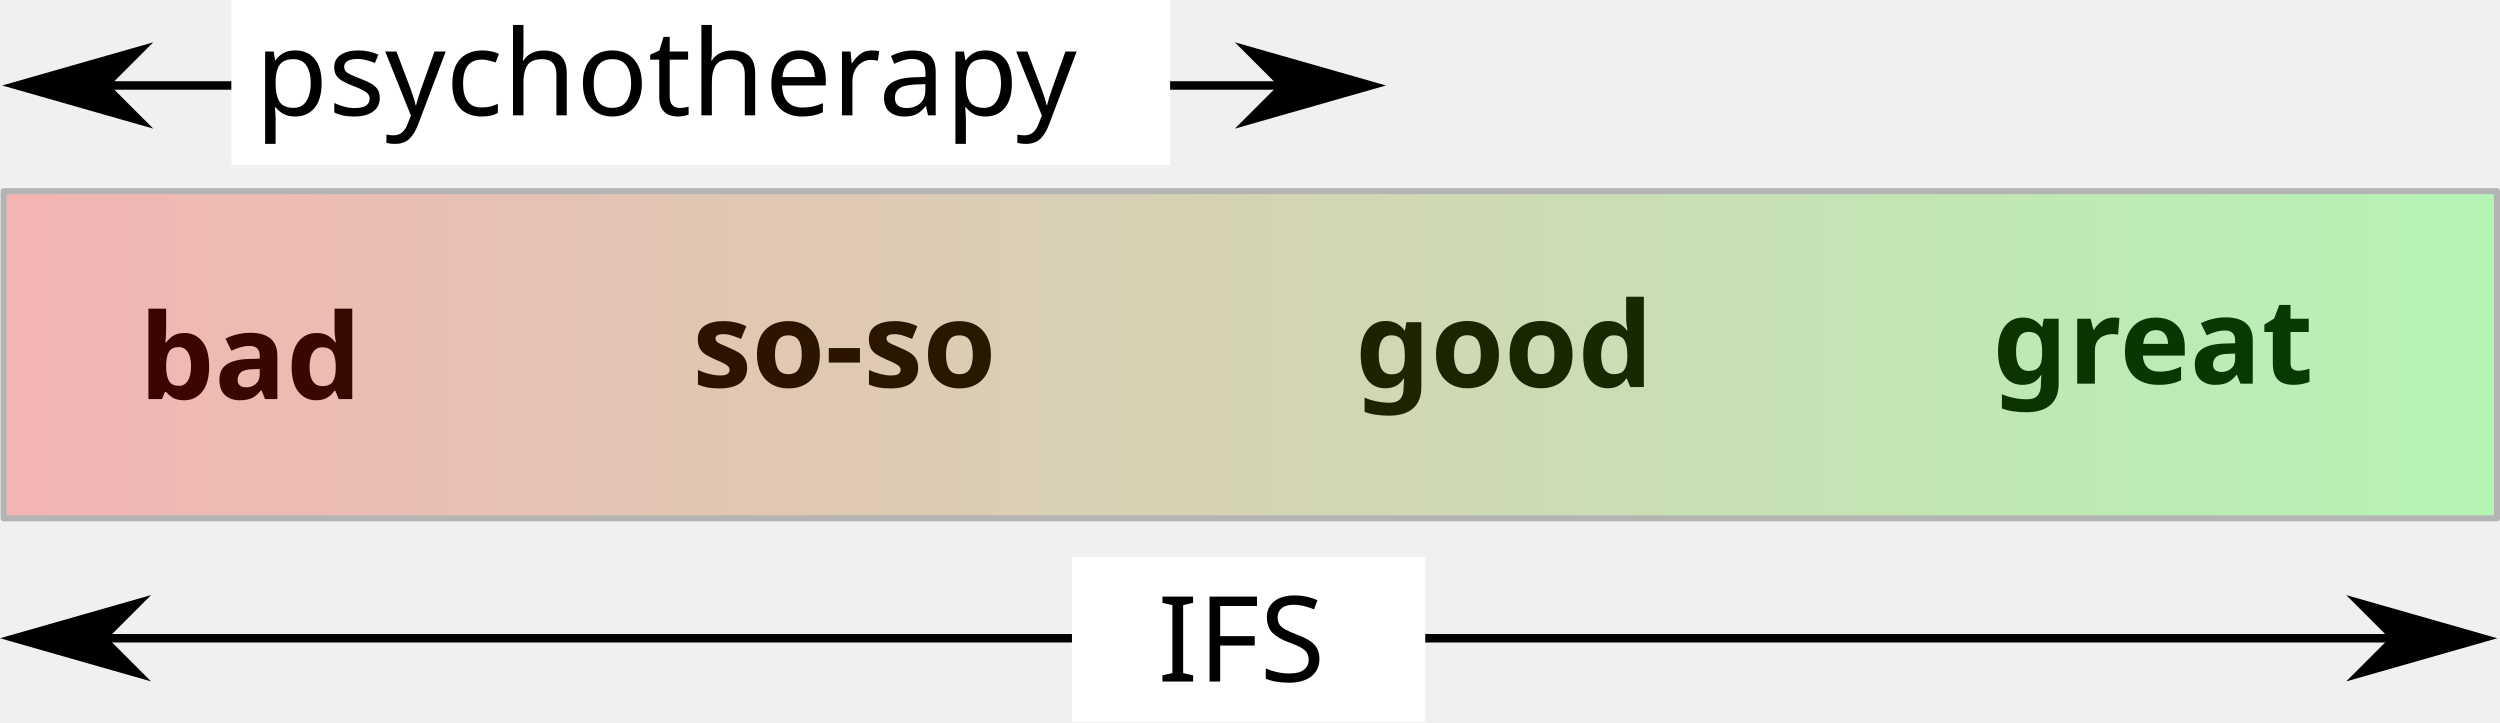
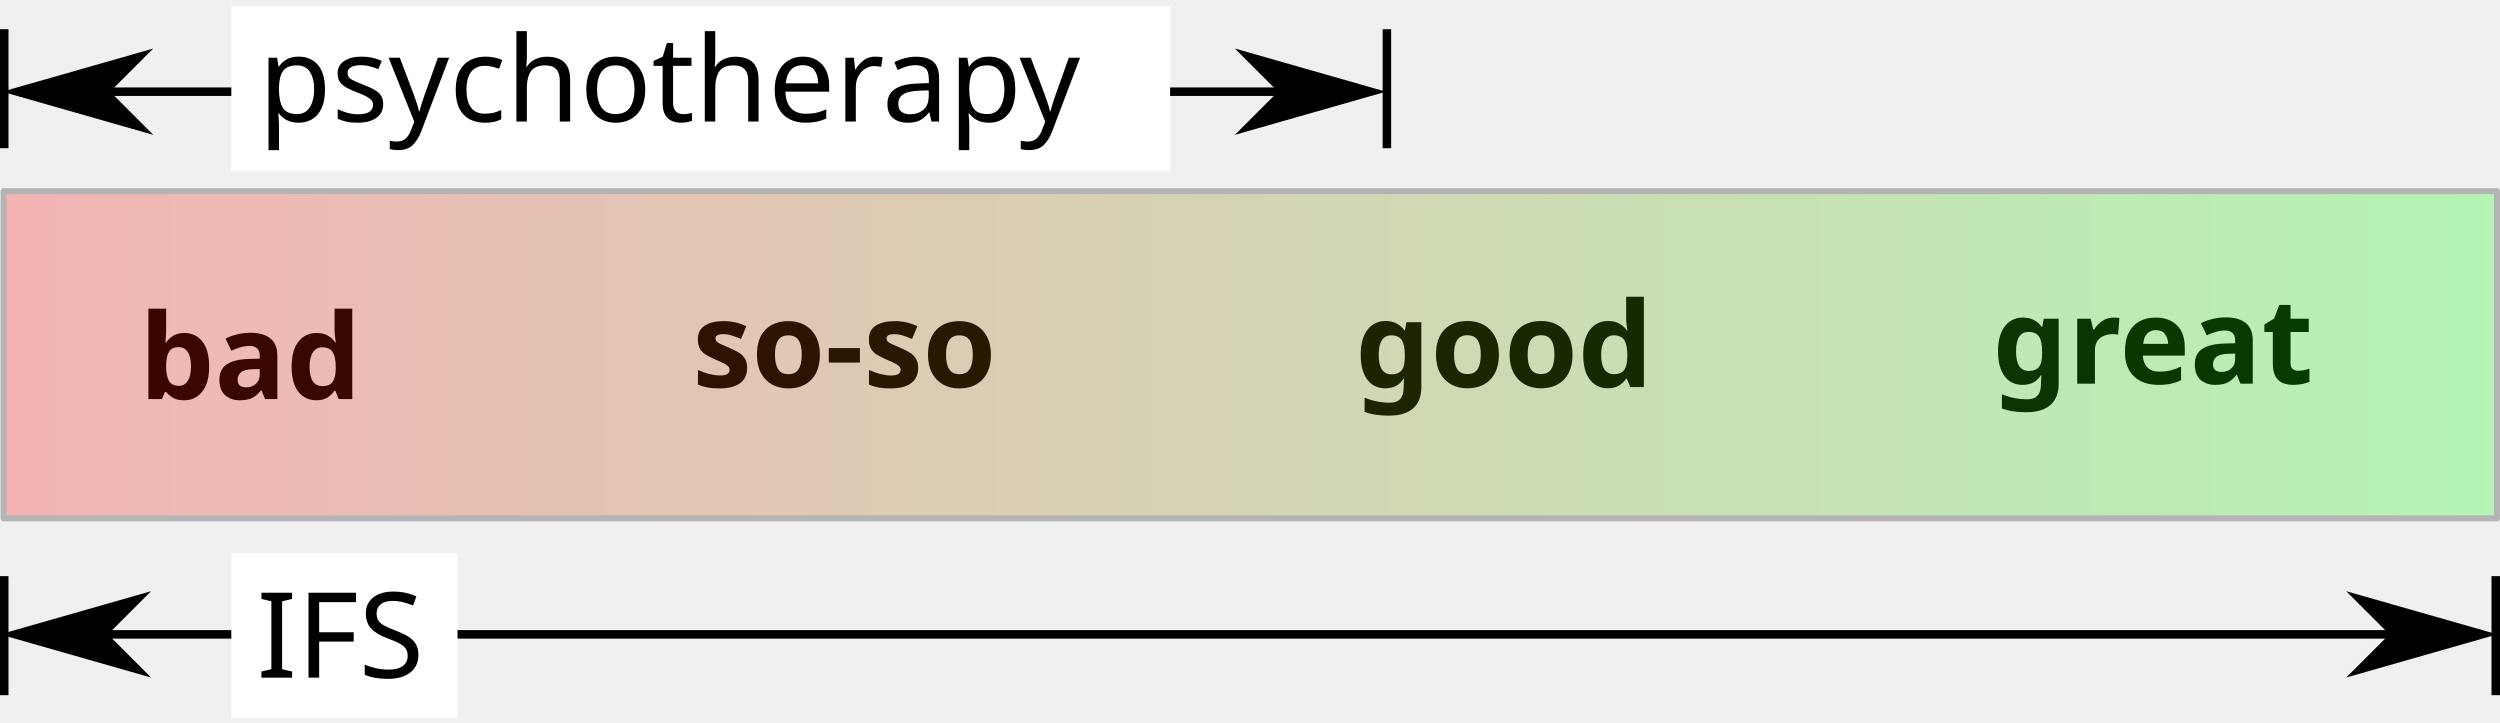
<svg xmlns="http://www.w3.org/2000/svg" xmlns:xlink="http://www.w3.org/1999/xlink" width="103.82mm" height="29.985mm" viewBox="0 0 103.82 29.985" version="1.1" id="svg5">
  <defs id="defs2">
    <marker style="overflow:visible" id="Arrow1Lend" refX="0" refY="0" orient="auto">
      <path transform="matrix(-0.8,0,0,-0.8,-10,0)" style="fill:context-stroke;fill-rule:evenodd;stroke:context-stroke;stroke-width:1pt" d="M 0,0 5,-5 -12.5,0 5,5 Z" id="path856" />
    </marker>
    <marker style="overflow:visible" id="Arrow1Lstart" refX="0" refY="0" orient="auto">
      <path transform="matrix(0.8,0,0,0.8,10,0)" style="fill:context-stroke;fill-rule:evenodd;stroke:context-stroke;stroke-width:1pt" d="M 0,0 5,-5 -12.5,0 5,5 Z" id="path22981" />
    </marker>
    <linearGradient id="linearGradient11574">
      <stop style="stop-color:#ff0000;stop-opacity:1" offset="0" id="stop11570" />
      <stop style="stop-color:#00ff00;stop-opacity:1" offset="1" id="stop11572" />
    </linearGradient>
    <linearGradient xlink:href="#linearGradient11574" id="linearGradient2306" x1="34.182" y1="69.46" x2="137.976" y2="69.46" gradientUnits="userSpaceOnUse" />
  </defs>
  <g id="layer1" transform="translate(-34.15644,-54.72825)">
    <g id="g13432" transform="translate(2.856441,16.46507)">
      <text xml:space="preserve" style="font-style:normal;font-variant:normal;font-weight:bold;font-stretch:normal;font-size:18.667px;line-height:23px;font-family:sans-serif;-inkscape-font-specification:'sans-serif, Bold';font-variant-ligatures:normal;font-variant-position:normal;font-variant-caps:normal;font-variant-numeric:normal;font-variant-alternates:normal;font-variant-east-asian:normal;text-indent:0;text-align:start;text-decoration:none;text-decoration-line:none;text-decoration-style:solid;text-decoration-color:#000000;letter-spacing:0px;word-spacing:0px;text-transform:none;writing-mode:lr-tb;direction:ltr;text-orientation:mixed;dominant-baseline:auto;baseline-shift:baseline;text-anchor:start;white-space:normal;shape-padding:0;shape-margin:0;inline-size:0;opacity:1;vector-effect:none;fill:#000000;fill-opacity:1;stroke:none;stroke-width:1px;stroke-linecap:butt;stroke-linejoin:miter;stroke-miterlimit:4;stroke-dasharray:none;stroke-dashoffset:0;stroke-opacity:1;stop-color:#000000;stop-opacity:1" x="140.139" y="197.705" id="text1199" transform="matrix(0.2645833,0,0,0.2645833,-1.6221511e-6,2.527221)">
        <tspan id="tspan1197" x="140.139" y="197.705">bad</tspan>
      </text>
      <text xml:space="preserve" style="font-style:normal;font-variant:normal;font-weight:bold;font-stretch:normal;font-size:18.667px;line-height:23px;font-family:sans-serif;-inkscape-font-specification:'sans-serif, Bold';font-variant-ligatures:normal;font-variant-position:normal;font-variant-caps:normal;font-variant-numeric:normal;font-variant-alternates:normal;font-variant-east-asian:normal;text-indent:0;text-align:start;text-decoration:none;text-decoration-line:none;text-decoration-style:solid;text-decoration-color:#000000;letter-spacing:0px;word-spacing:0px;text-transform:none;writing-mode:lr-tb;direction:ltr;text-orientation:mixed;dominant-baseline:auto;baseline-shift:baseline;text-anchor:start;white-space:normal;shape-padding:0;shape-margin:0;inline-size:0;opacity:1;vector-effect:none;fill:#000000;fill-opacity:1;stroke:none;stroke-width:1px;stroke-linecap:butt;stroke-linejoin:miter;stroke-miterlimit:4;stroke-dasharray:none;stroke-dashoffset:0;stroke-opacity:1;stop-color:#000000;stop-opacity:1" x="229.61" y="176.429" id="text2435" transform="matrix(0.2645833,0,0,0.2645833,-0.6937006,7.663293)">
        <tspan id="tspan2433" x="229.61" y="176.429">so-so</tspan>
      </text>
      <text xml:space="preserve" style="font-style:normal;font-variant:normal;font-weight:bold;font-stretch:normal;font-size:18.667px;line-height:23px;font-family:sans-serif;-inkscape-font-specification:'sans-serif, Bold';font-variant-ligatures:normal;font-variant-position:normal;font-variant-caps:normal;font-variant-numeric:normal;font-variant-alternates:normal;font-variant-east-asian:normal;text-indent:0;text-align:start;text-decoration:none;text-decoration-line:none;text-decoration-style:solid;text-decoration-color:#000000;letter-spacing:0px;word-spacing:0px;text-transform:none;writing-mode:lr-tb;direction:ltr;text-orientation:mixed;dominant-baseline:auto;baseline-shift:baseline;text-anchor:start;white-space:normal;shape-padding:0;shape-margin:0;inline-size:0;opacity:1;vector-effect:none;fill:#000000;fill-opacity:1;stroke:none;stroke-width:1px;stroke-linecap:butt;stroke-linejoin:miter;stroke-miterlimit:4;stroke-dasharray:none;stroke-dashoffset:0;stroke-opacity:1;stop-color:#000000;stop-opacity:1" x="327.481" y="207.032" id="text3561" transform="matrix(0.2645833,0,0,0.2645833,0.9383209,-0.4385483)">
        <tspan id="tspan3559" x="327.481" y="207.032">good</tspan>
      </text>
      <text xml:space="preserve" style="font-style:normal;font-variant:normal;font-weight:bold;font-stretch:normal;font-size:18.667px;line-height:23px;font-family:sans-serif;-inkscape-font-specification:'sans-serif, Bold';font-variant-ligatures:normal;font-variant-position:normal;font-variant-caps:normal;font-variant-numeric:normal;font-variant-alternates:normal;font-variant-east-asian:normal;text-indent:0;text-align:start;text-decoration:none;text-decoration-line:none;text-decoration-style:solid;text-decoration-color:#000000;letter-spacing:0px;word-spacing:0px;text-transform:none;writing-mode:lr-tb;direction:ltr;text-orientation:mixed;dominant-baseline:auto;baseline-shift:baseline;text-anchor:start;white-space:normal;shape-padding:0;shape-margin:0;inline-size:0;opacity:1;vector-effect:none;fill:#000000;fill-opacity:1;stroke:none;stroke-width:1px;stroke-linecap:butt;stroke-linejoin:miter;stroke-miterlimit:4;stroke-dasharray:none;stroke-dashoffset:0;stroke-opacity:1;stop-color:#000000;stop-opacity:1" x="431.057" y="204.836" id="text5933" transform="matrix(0.2645833,0,0,0.2645833,-1.6523322e-6,0)">
        <tspan id="tspan5931" x="431.057" y="204.836">great</tspan>
      </text>
    </g>
    <rect style="opacity:0.25;fill:url(#linearGradient2306);fill-opacity:1;stroke:#000000;stroke-width:0.25;stroke-linejoin:round;stroke-miterlimit:4;stroke-dasharray:none" id="rect10753" width="103.544" height="13.588" x="34.307" y="62.666" />
-     <g id="g1126" transform="translate(1.452378,2.598853)">
-       <path style="font-variation-settings:normal;opacity:1;vector-effect:none;fill:none;fill-opacity:1;fill-rule:evenodd;stroke:#000000;stroke-width:0.353;stroke-linecap:butt;stroke-linejoin:miter;stroke-miterlimit:4;stroke-dasharray:none;stroke-dashoffset:0;stroke-opacity:1;marker-start:url(#Arrow1Lstart);marker-end:url(#Arrow1Lend);stop-color:#000000;stop-opacity:1" d="m 33.481,55.679 h 56.094" id="path21706" />
-       <g id="g22974">
+     <g id="g408" transform="translate(0,0.257848)">
+       <path style="font-variation-settings:normal;vector-effect:none;fill:none;fill-opacity:1;fill-rule:evenodd;stroke:#000000;stroke-width:0.353;stroke-linecap:butt;stroke-linejoin:miter;stroke-miterlimit:4;stroke-dasharray:none;stroke-dashoffset:0;stroke-opacity:1;marker-start:url(#Arrow1Lstart);marker-end:url(#Arrow1Lend);stop-color:#000000" d="m 34.933,58.278 h 56.094" id="path21706" />
+       <g id="g22974" transform="translate(1.452378,2.598853)">
        <rect style="fill:#ffffff;fill-opacity:1;stroke:none;stroke-width:0.408;stroke-linejoin:round;stroke-miterlimit:4;stroke-dasharray:none" id="rect22969" width="38.985" height="6.853" x="42.311" y="52.129" />
-         <text xml:space="preserve" style="font-style:normal;font-variant:normal;font-weight:normal;font-stretch:normal;font-size:18.667px;line-height:23px;font-family:sans-serif;-inkscape-font-specification:'sans-serif, Normal';font-variant-ligatures:normal;font-variant-position:normal;font-variant-caps:normal;font-variant-numeric:normal;font-variant-alternates:normal;font-variant-east-asian:normal;font-feature-settings:normal;font-variation-settings:normal;text-indent:0;text-align:start;text-decoration:none;text-decoration-line:none;text-decoration-style:solid;text-decoration-color:#000000;letter-spacing:0px;word-spacing:0px;text-transform:none;writing-mode:lr-tb;direction:ltr;text-orientation:mixed;dominant-baseline:auto;baseline-shift:baseline;text-anchor:start;white-space:normal;shape-padding:0;shape-margin:0;inline-size:0;opacity:1;vector-effect:none;fill:#000000;fill-opacity:1;stroke:none;stroke-width:1px;stroke-linecap:butt;stroke-linejoin:miter;stroke-miterlimit:4;stroke-dasharray:none;stroke-dashoffset:0;stroke-opacity:1;stop-color:#000000;stop-opacity:1" x="141.424" y="200.491" id="text16296" transform="matrix(0.2645833,0,0,0.2645833,5.874586,3.871554)">
+         <text xml:space="preserve" style="font-style:normal;font-variant:normal;font-weight:normal;font-stretch:normal;font-size:18.667px;line-height:23px;font-family:sans-serif;-inkscape-font-specification:'sans-serif, Normal';font-variant-ligatures:normal;font-variant-position:normal;font-variant-caps:normal;font-variant-numeric:normal;font-variant-alternates:normal;font-variant-east-asian:normal;font-feature-settings:normal;font-variation-settings:normal;text-indent:0;text-align:start;text-decoration:none;text-decoration-line:none;text-decoration-style:solid;text-decoration-color:#000000;letter-spacing:0px;word-spacing:0px;text-transform:none;writing-mode:lr-tb;direction:ltr;text-orientation:mixed;dominant-baseline:auto;baseline-shift:baseline;text-anchor:start;white-space:normal;shape-padding:0;shape-margin:0;inline-size:0;opacity:1;vector-effect:none;fill:#000000;fill-opacity:1;stroke:none;stroke-width:1px;stroke-linecap:butt;stroke-linejoin:miter;stroke-miterlimit:4;stroke-dasharray:none;stroke-dashoffset:0;stroke-opacity:1;stop-color:#000000;stop-opacity:1" x="141.424" y="200.491" id="text16296" transform="matrix(0.2645833,0,0,0.2645833,6.015266,3.871554)">
          <tspan id="tspan16294" x="141.424" y="200.491">psychotherapy</tspan>
        </text>
      </g>
    </g>
-     <g id="g1133" transform="translate(38.35556,-2.901565)">
-       <path style="font-variation-settings:normal;opacity:1;vector-effect:none;fill:none;fill-opacity:1;fill-rule:evenodd;stroke:#000000;stroke-width:0.353;stroke-linecap:butt;stroke-linejoin:miter;stroke-miterlimit:4;stroke-dasharray:none;stroke-dashoffset:0;stroke-opacity:1;marker-start:url(#Arrow1Lstart);marker-end:url(#Arrow1Lend);stop-color:#000000;stop-opacity:1" d="M -3.514,84.135 H 98.823" id="path21708" />
-       <g id="g22979">
-         <rect style="fill:#ffffff;fill-opacity:1;stroke:none;stroke-width:0.25;stroke-linejoin:round;stroke-miterlimit:4;stroke-dasharray:none" id="rect21812" width="14.671" height="6.853" x="40.317" y="80.763" />
-         <text xml:space="preserve" style="font-style:normal;font-variant:normal;font-weight:normal;font-stretch:normal;font-size:18.667px;line-height:23px;font-family:sans-serif;-inkscape-font-specification:'sans-serif, Normal';font-variant-ligatures:normal;font-variant-position:normal;font-variant-caps:normal;font-variant-numeric:normal;font-variant-alternates:normal;font-variant-east-asian:normal;font-feature-settings:normal;font-variation-settings:normal;text-indent:0;text-align:start;text-decoration:none;text-decoration-line:none;text-decoration-style:solid;text-decoration-color:#000000;letter-spacing:0px;word-spacing:0px;text-transform:none;writing-mode:lr-tb;direction:ltr;text-orientation:mixed;dominant-baseline:auto;baseline-shift:baseline;text-anchor:start;white-space:normal;shape-padding:0;shape-margin:0;inline-size:0;vector-effect:none;fill:#000000;fill-opacity:1;stroke:none;stroke-width:1px;stroke-linecap:butt;stroke-linejoin:miter;stroke-miterlimit:4;stroke-dasharray:none;stroke-dashoffset:0;stroke-opacity:1;stop-color:#000000" x="165.833" y="320.765" id="text20238" transform="matrix(0.2645833,0,0,0.2645833,0,1.063513)">
+     <g id="g415" transform="translate(0,-0.1607826)">
+       <path style="font-variation-settings:normal;fill:none;fill-opacity:1;fill-rule:evenodd;stroke:#000000;stroke-width:0.353;stroke-linecap:butt;stroke-linejoin:miter;stroke-miterlimit:4;stroke-dasharray:none;stroke-dashoffset:0;stroke-opacity:1;marker-start:url(#Arrow1Lstart);marker-end:url(#Arrow1Lend);stop-color:#000000" d="M 34.841,81.233 H 137.179" id="path21708" />
+       <g id="g345" transform="translate(-4.080134)">
+         <rect style="fill:#ffffff;fill-opacity:1;stroke:none;stroke-width:0.2;stroke-linejoin:round;stroke-miterlimit:4;stroke-dasharray:none" id="rect21812" width="9.393" height="6.853" x="47.843" y="77.861" />
+         <text xml:space="preserve" style="font-style:normal;font-variant:normal;font-weight:normal;font-stretch:normal;font-size:18.667px;line-height:23px;font-family:sans-serif;-inkscape-font-specification:'sans-serif, Normal';font-variant-ligatures:normal;font-variant-position:normal;font-variant-caps:normal;font-variant-numeric:normal;font-variant-alternates:normal;font-variant-east-asian:normal;font-feature-settings:normal;font-variation-settings:normal;text-indent:0;text-align:start;text-decoration:none;text-decoration-line:none;text-decoration-style:solid;text-decoration-color:#000000;letter-spacing:0px;word-spacing:0px;text-transform:none;writing-mode:lr-tb;direction:ltr;text-orientation:mixed;dominant-baseline:auto;baseline-shift:baseline;text-anchor:start;white-space:normal;shape-padding:0;shape-margin:0;inline-size:0;vector-effect:none;fill:#000000;fill-opacity:1;stroke:none;stroke-width:1px;stroke-linecap:butt;stroke-linejoin:miter;stroke-miterlimit:4;stroke-dasharray:none;stroke-dashoffset:0;stroke-opacity:1;stop-color:#000000" x="165.833" y="320.765" id="text20238" transform="matrix(0.2645833,0,0,0.2645833,5.018061,-1.838052)">
          <tspan id="tspan20236" x="165.833" y="320.765">IFS</tspan>
        </text>
      </g>
    </g>
+     <path style="font-variation-settings:normal;opacity:1;vector-effect:none;fill:none;fill-opacity:1;fill-rule:evenodd;stroke:#000000;stroke-width:0.353;stroke-linecap:butt;stroke-linejoin:miter;stroke-miterlimit:4;stroke-dasharray:none;stroke-dashoffset:0;stroke-opacity:1;stop-color:#000000;stop-opacity:1" d="m 91.751,55.941 v 4.942" id="path401" />
+     <path style="font-variation-settings:normal;vector-effect:none;fill:none;fill-opacity:1;fill-rule:evenodd;stroke:#000000;stroke-width:0.353;stroke-linecap:butt;stroke-linejoin:miter;stroke-miterlimit:4;stroke-dasharray:none;stroke-dashoffset:0;stroke-opacity:1;stop-color:#000000" d="m 137.8,78.655 v 4.942" id="path401-6" />
+     <path style="font-variation-settings:normal;opacity:1;vector-effect:none;fill:none;fill-opacity:1;fill-rule:evenodd;stroke:#000000;stroke-width:0.353;stroke-linecap:butt;stroke-linejoin:miter;stroke-miterlimit:4;stroke-dasharray:none;stroke-dashoffset:0;stroke-opacity:1;stop-color:#000000;stop-opacity:1" d="m 34.333,55.941 v 4.942" id="path444" />
+     <path style="font-variation-settings:normal;opacity:1;vector-effect:none;fill:none;fill-opacity:1;fill-rule:evenodd;stroke:#000000;stroke-width:0.353;stroke-linecap:butt;stroke-linejoin:miter;stroke-miterlimit:4;stroke-dasharray:none;stroke-dashoffset:0;stroke-opacity:1;stop-color:#000000;stop-opacity:1" d="m 34.333,78.655 v 4.942" id="path446" />
  </g>
</svg>
